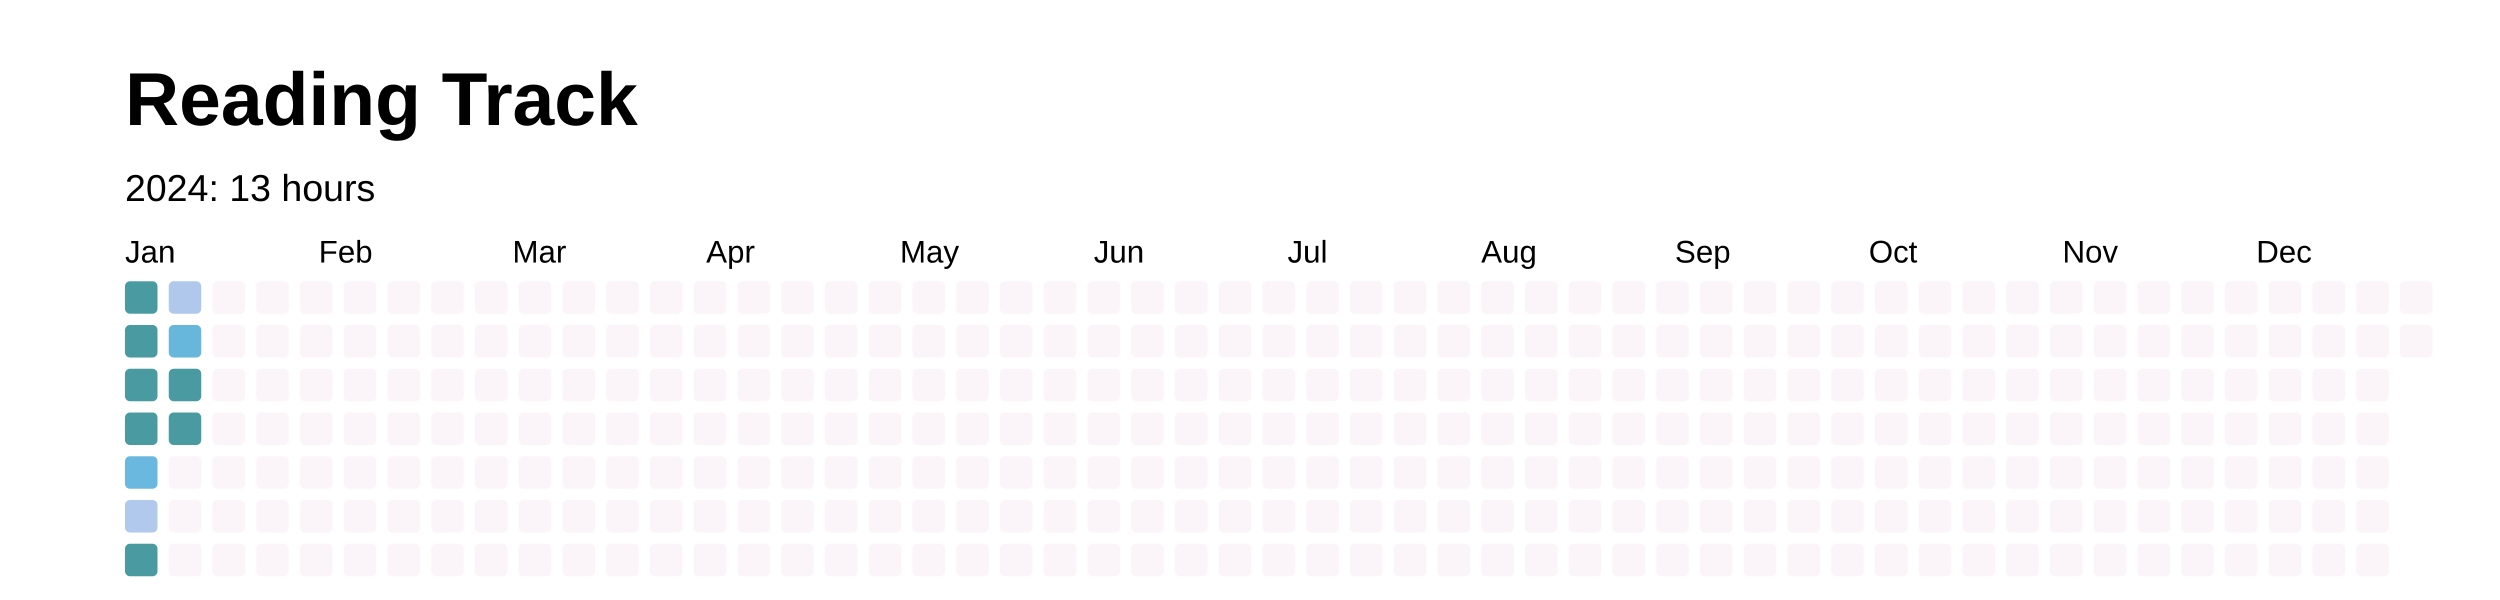
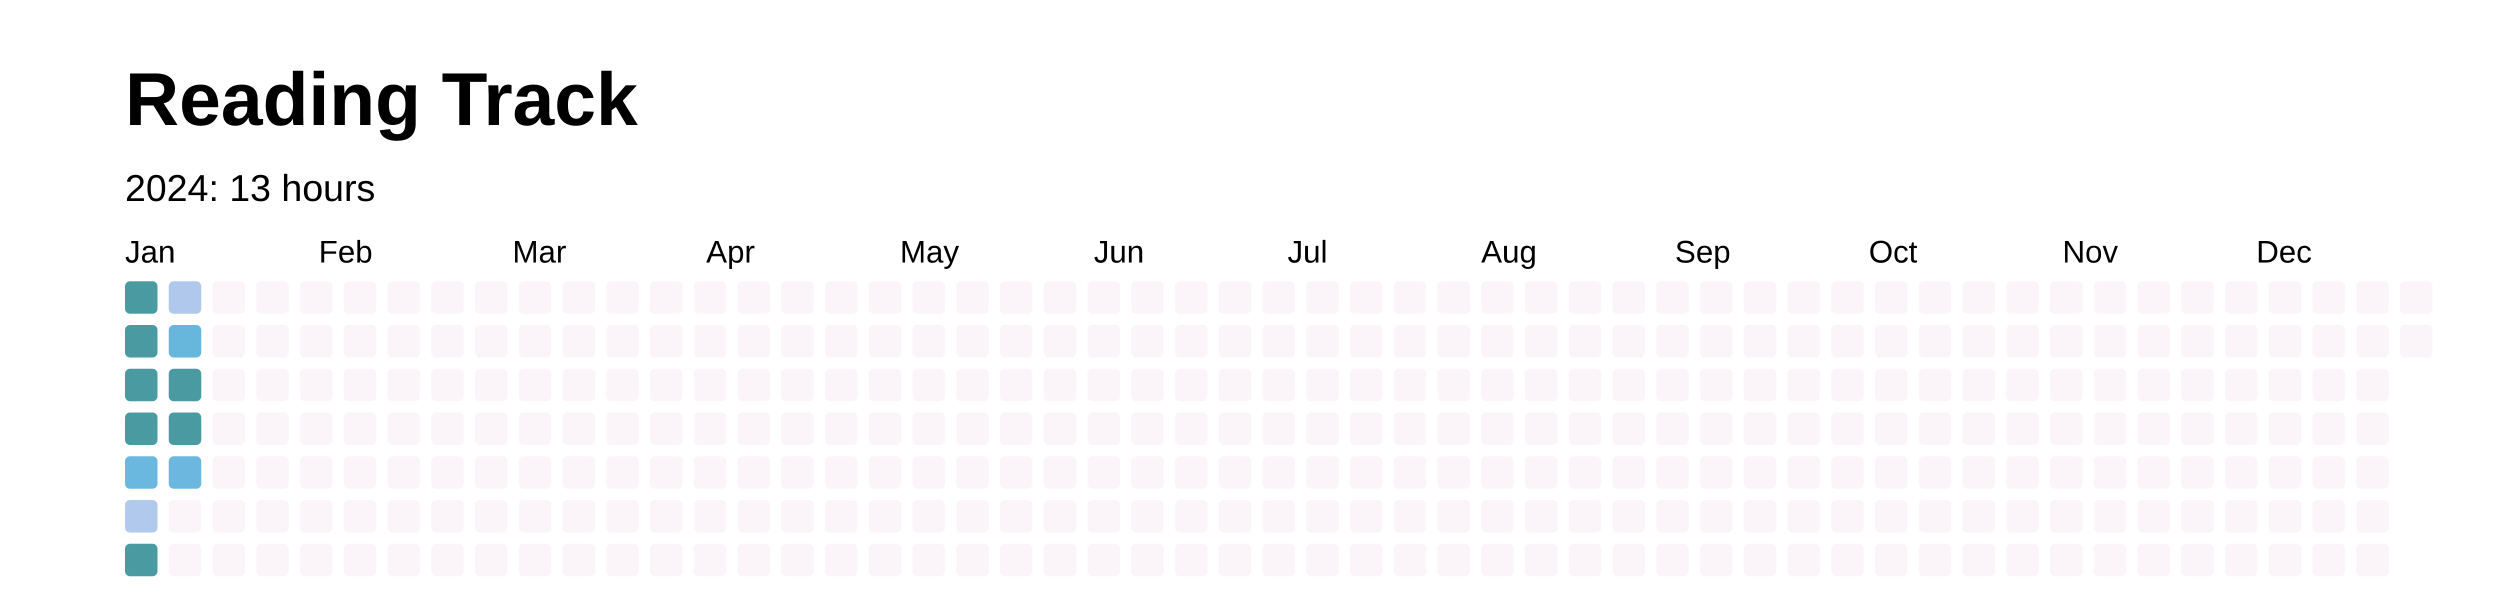
<svg xmlns="http://www.w3.org/2000/svg" baseProfile="full" height="48mm" version="1.1" viewBox="0,0,200,48" width="200mm">
  <defs />
  <rect fill="#FFFFFF" height="48" width="200" x="0" y="0" />
  <text fill="#000000" style="font-size:6px; font-family:Arial; font-weight:bold;" x="10" y="10">Reading Track</text>
  <text dominant-baseline="hanging" fill="#000000" style="font-size:3.0px; font-family:Arial;" x="10" y="14">2024: 13 hours</text>
  <text fill="#000000" style="font-size:2.5px; font-family:Arial" x="10.0" y="21.0">Jan</text>
  <text fill="#000000" style="font-size:2.5px; font-family:Arial" x="25.5" y="21.0">Feb</text>
  <text fill="#000000" style="font-size:2.5px; font-family:Arial" x="41.0" y="21.0">Mar</text>
  <text fill="#000000" style="font-size:2.5px; font-family:Arial" x="56.5" y="21.0">Apr</text>
  <text fill="#000000" style="font-size:2.5px; font-family:Arial" x="72.0" y="21.0">May</text>
  <text fill="#000000" style="font-size:2.5px; font-family:Arial" x="87.5" y="21.0">Jun</text>
  <text fill="#000000" style="font-size:2.5px; font-family:Arial" x="103.0" y="21.0">Jul</text>
  <text fill="#000000" style="font-size:2.5px; font-family:Arial" x="118.5" y="21.0">Aug</text>
  <text fill="#000000" style="font-size:2.5px; font-family:Arial" x="134.0" y="21.0">Sep</text>
  <text fill="#000000" style="font-size:2.5px; font-family:Arial" x="149.5" y="21.0">Oct</text>
  <text fill="#000000" style="font-size:2.5px; font-family:Arial" x="165.0" y="21.0">Nov</text>
  <text fill="#000000" style="font-size:2.5px; font-family:Arial" x="180.5" y="21.0">Dec</text>
  <rect fill="#4a9ba1" height="2.6" rx="0.4" ry="0.4" width="2.6" x="10.0" y="22.5" />
  <rect fill="#4a9ba1" height="2.6" rx="0.4" ry="0.4" width="2.6" x="10.0" y="26.0" />
  <rect fill="#4a9ba1" height="2.6" rx="0.4" ry="0.4" width="2.6" x="10.0" y="29.5" />
  <rect fill="#4a9ba1" height="2.6" rx="0.4" ry="0.4" width="2.6" x="10.0" y="33.0" />
  <rect fill="#6ab7df" height="2.6" rx="0.4" ry="0.4" width="2.6" x="10.0" y="36.5" />
  <rect fill="#b0c9ed" height="2.6" rx="0.4" ry="0.4" width="2.6" x="10.0" y="40.0" />
  <rect fill="#4a9ba1" height="2.6" rx="0.4" ry="0.4" width="2.6" x="10.0" y="43.5" />
  <rect fill="#afc8ec" height="2.6" rx="0.4" ry="0.4" width="2.6" x="13.5" y="22.5" />
  <rect fill="#67b6dc" height="2.6" rx="0.4" ry="0.4" width="2.6" x="13.5" y="26.0" />
  <rect fill="#4a9ba1" height="2.6" rx="0.4" ry="0.4" width="2.6" x="13.5" y="29.5" />
  <rect fill="#4a9ba1" height="2.6" rx="0.4" ry="0.4" width="2.6" x="13.5" y="33.0" />
-   <rect fill="#FBF4F9" height="2.6" rx="0.4" ry="0.4" width="2.6" x="13.5" y="36.5" />
+   <rect fill="#6bb7df" height="2.6" rx="0.4" ry="0.4" width="2.6" x="13.5" y="36.5" />
  <rect fill="#FBF4F9" height="2.6" rx="0.4" ry="0.4" width="2.6" x="13.5" y="40.0" />
  <rect fill="#FBF4F9" height="2.6" rx="0.4" ry="0.4" width="2.6" x="13.5" y="43.5" />
  <rect fill="#FBF4F9" height="2.6" rx="0.4" ry="0.4" width="2.6" x="17.0" y="22.5" />
  <rect fill="#FBF4F9" height="2.6" rx="0.4" ry="0.4" width="2.6" x="17.0" y="26.0" />
  <rect fill="#FBF4F9" height="2.6" rx="0.4" ry="0.4" width="2.6" x="17.0" y="29.5" />
  <rect fill="#FBF4F9" height="2.6" rx="0.4" ry="0.4" width="2.6" x="17.0" y="33.0" />
  <rect fill="#FBF4F9" height="2.6" rx="0.4" ry="0.4" width="2.6" x="17.0" y="36.5" />
  <rect fill="#FBF4F9" height="2.6" rx="0.4" ry="0.4" width="2.6" x="17.0" y="40.0" />
  <rect fill="#FBF4F9" height="2.6" rx="0.4" ry="0.4" width="2.6" x="17.0" y="43.5" />
  <rect fill="#FBF4F9" height="2.6" rx="0.4" ry="0.4" width="2.6" x="20.5" y="22.5" />
  <rect fill="#FBF4F9" height="2.6" rx="0.4" ry="0.4" width="2.6" x="20.5" y="26.0" />
  <rect fill="#FBF4F9" height="2.6" rx="0.4" ry="0.4" width="2.6" x="20.5" y="29.5" />
  <rect fill="#FBF4F9" height="2.6" rx="0.4" ry="0.4" width="2.6" x="20.5" y="33.0" />
  <rect fill="#FBF4F9" height="2.6" rx="0.4" ry="0.4" width="2.6" x="20.5" y="36.5" />
  <rect fill="#FBF4F9" height="2.6" rx="0.4" ry="0.4" width="2.6" x="20.5" y="40.0" />
  <rect fill="#FBF4F9" height="2.6" rx="0.4" ry="0.4" width="2.6" x="20.5" y="43.5" />
  <rect fill="#FBF4F9" height="2.6" rx="0.4" ry="0.4" width="2.6" x="24.0" y="22.5" />
  <rect fill="#FBF4F9" height="2.6" rx="0.4" ry="0.4" width="2.6" x="24.0" y="26.0" />
  <rect fill="#FBF4F9" height="2.6" rx="0.4" ry="0.4" width="2.6" x="24.0" y="29.5" />
  <rect fill="#FBF4F9" height="2.6" rx="0.4" ry="0.4" width="2.6" x="24.0" y="33.0" />
  <rect fill="#FBF4F9" height="2.6" rx="0.4" ry="0.4" width="2.6" x="24.0" y="36.5" />
  <rect fill="#FBF4F9" height="2.6" rx="0.4" ry="0.4" width="2.6" x="24.0" y="40.0" />
  <rect fill="#FBF4F9" height="2.6" rx="0.4" ry="0.4" width="2.6" x="24.0" y="43.5" />
  <rect fill="#FBF4F9" height="2.6" rx="0.4" ry="0.4" width="2.6" x="27.5" y="22.5" />
  <rect fill="#FBF4F9" height="2.6" rx="0.4" ry="0.4" width="2.6" x="27.5" y="26.0" />
  <rect fill="#FBF4F9" height="2.6" rx="0.4" ry="0.4" width="2.6" x="27.5" y="29.5" />
  <rect fill="#FBF4F9" height="2.6" rx="0.4" ry="0.4" width="2.6" x="27.5" y="33.0" />
  <rect fill="#FBF4F9" height="2.6" rx="0.4" ry="0.4" width="2.6" x="27.5" y="36.5" />
  <rect fill="#FBF4F9" height="2.6" rx="0.4" ry="0.4" width="2.6" x="27.5" y="40.0" />
  <rect fill="#FBF4F9" height="2.6" rx="0.4" ry="0.4" width="2.6" x="27.5" y="43.5" />
  <rect fill="#FBF4F9" height="2.6" rx="0.4" ry="0.4" width="2.6" x="31.0" y="22.5" />
  <rect fill="#FBF4F9" height="2.6" rx="0.4" ry="0.4" width="2.6" x="31.0" y="26.0" />
  <rect fill="#FBF4F9" height="2.6" rx="0.4" ry="0.4" width="2.6" x="31.0" y="29.5" />
  <rect fill="#FBF4F9" height="2.6" rx="0.4" ry="0.4" width="2.6" x="31.0" y="33.0" />
  <rect fill="#FBF4F9" height="2.6" rx="0.4" ry="0.4" width="2.6" x="31.0" y="36.5" />
  <rect fill="#FBF4F9" height="2.6" rx="0.4" ry="0.4" width="2.6" x="31.0" y="40.0" />
  <rect fill="#FBF4F9" height="2.6" rx="0.4" ry="0.4" width="2.6" x="31.0" y="43.5" />
  <rect fill="#FBF4F9" height="2.6" rx="0.4" ry="0.4" width="2.6" x="34.5" y="22.5" />
  <rect fill="#FBF4F9" height="2.6" rx="0.4" ry="0.4" width="2.6" x="34.5" y="26.0" />
  <rect fill="#FBF4F9" height="2.6" rx="0.4" ry="0.4" width="2.6" x="34.5" y="29.5" />
  <rect fill="#FBF4F9" height="2.6" rx="0.4" ry="0.4" width="2.6" x="34.5" y="33.0" />
  <rect fill="#FBF4F9" height="2.6" rx="0.4" ry="0.4" width="2.6" x="34.5" y="36.5" />
  <rect fill="#FBF4F9" height="2.6" rx="0.4" ry="0.4" width="2.6" x="34.5" y="40.0" />
  <rect fill="#FBF4F9" height="2.6" rx="0.4" ry="0.4" width="2.6" x="34.5" y="43.5" />
  <rect fill="#FBF4F9" height="2.6" rx="0.4" ry="0.4" width="2.6" x="38.0" y="22.5" />
  <rect fill="#FBF4F9" height="2.6" rx="0.4" ry="0.4" width="2.6" x="38.0" y="26.0" />
  <rect fill="#FBF4F9" height="2.6" rx="0.4" ry="0.4" width="2.6" x="38.0" y="29.5" />
  <rect fill="#FBF4F9" height="2.6" rx="0.4" ry="0.4" width="2.6" x="38.0" y="33.0" />
  <rect fill="#FBF4F9" height="2.6" rx="0.4" ry="0.4" width="2.6" x="38.0" y="36.5" />
  <rect fill="#FBF4F9" height="2.6" rx="0.4" ry="0.4" width="2.6" x="38.0" y="40.0" />
  <rect fill="#FBF4F9" height="2.6" rx="0.4" ry="0.4" width="2.6" x="38.0" y="43.5" />
  <rect fill="#FBF4F9" height="2.6" rx="0.4" ry="0.4" width="2.6" x="41.5" y="22.5" />
  <rect fill="#FBF4F9" height="2.6" rx="0.4" ry="0.4" width="2.6" x="41.5" y="26.0" />
  <rect fill="#FBF4F9" height="2.6" rx="0.4" ry="0.4" width="2.6" x="41.5" y="29.5" />
  <rect fill="#FBF4F9" height="2.6" rx="0.4" ry="0.4" width="2.6" x="41.5" y="33.0" />
  <rect fill="#FBF4F9" height="2.6" rx="0.4" ry="0.4" width="2.6" x="41.5" y="36.5" />
  <rect fill="#FBF4F9" height="2.6" rx="0.4" ry="0.4" width="2.6" x="41.5" y="40.0" />
  <rect fill="#FBF4F9" height="2.6" rx="0.4" ry="0.4" width="2.6" x="41.5" y="43.5" />
  <rect fill="#FBF4F9" height="2.6" rx="0.4" ry="0.4" width="2.6" x="45.0" y="22.5" />
  <rect fill="#FBF4F9" height="2.6" rx="0.4" ry="0.4" width="2.6" x="45.0" y="26.0" />
  <rect fill="#FBF4F9" height="2.6" rx="0.4" ry="0.4" width="2.6" x="45.0" y="29.5" />
  <rect fill="#FBF4F9" height="2.6" rx="0.4" ry="0.4" width="2.6" x="45.0" y="33.0" />
  <rect fill="#FBF4F9" height="2.6" rx="0.4" ry="0.4" width="2.6" x="45.0" y="36.5" />
  <rect fill="#FBF4F9" height="2.6" rx="0.4" ry="0.4" width="2.6" x="45.0" y="40.0" />
  <rect fill="#FBF4F9" height="2.6" rx="0.4" ry="0.4" width="2.6" x="45.0" y="43.5" />
  <rect fill="#FBF4F9" height="2.6" rx="0.4" ry="0.4" width="2.6" x="48.5" y="22.5" />
  <rect fill="#FBF4F9" height="2.6" rx="0.4" ry="0.4" width="2.6" x="48.5" y="26.0" />
  <rect fill="#FBF4F9" height="2.6" rx="0.4" ry="0.4" width="2.6" x="48.5" y="29.5" />
  <rect fill="#FBF4F9" height="2.6" rx="0.4" ry="0.4" width="2.6" x="48.5" y="33.0" />
  <rect fill="#FBF4F9" height="2.6" rx="0.4" ry="0.4" width="2.6" x="48.5" y="36.5" />
  <rect fill="#FBF4F9" height="2.6" rx="0.4" ry="0.4" width="2.6" x="48.5" y="40.0" />
  <rect fill="#FBF4F9" height="2.6" rx="0.4" ry="0.4" width="2.6" x="48.5" y="43.5" />
  <rect fill="#FBF4F9" height="2.6" rx="0.4" ry="0.4" width="2.6" x="52.0" y="22.5" />
  <rect fill="#FBF4F9" height="2.6" rx="0.4" ry="0.4" width="2.6" x="52.0" y="26.0" />
  <rect fill="#FBF4F9" height="2.6" rx="0.4" ry="0.4" width="2.6" x="52.0" y="29.5" />
  <rect fill="#FBF4F9" height="2.6" rx="0.4" ry="0.4" width="2.6" x="52.0" y="33.0" />
  <rect fill="#FBF4F9" height="2.6" rx="0.4" ry="0.4" width="2.6" x="52.0" y="36.5" />
  <rect fill="#FBF4F9" height="2.6" rx="0.4" ry="0.4" width="2.6" x="52.0" y="40.0" />
  <rect fill="#FBF4F9" height="2.6" rx="0.4" ry="0.4" width="2.6" x="52.0" y="43.5" />
  <rect fill="#FBF4F9" height="2.6" rx="0.4" ry="0.4" width="2.6" x="55.5" y="22.5" />
  <rect fill="#FBF4F9" height="2.6" rx="0.4" ry="0.4" width="2.6" x="55.5" y="26.0" />
  <rect fill="#FBF4F9" height="2.6" rx="0.4" ry="0.4" width="2.6" x="55.5" y="29.5" />
  <rect fill="#FBF4F9" height="2.6" rx="0.4" ry="0.4" width="2.6" x="55.5" y="33.0" />
  <rect fill="#FBF4F9" height="2.6" rx="0.4" ry="0.4" width="2.6" x="55.5" y="36.5" />
  <rect fill="#FBF4F9" height="2.6" rx="0.4" ry="0.4" width="2.6" x="55.5" y="40.0" />
  <rect fill="#FBF4F9" height="2.6" rx="0.4" ry="0.4" width="2.6" x="55.5" y="43.5" />
  <rect fill="#FBF4F9" height="2.6" rx="0.4" ry="0.4" width="2.6" x="59.0" y="22.5" />
  <rect fill="#FBF4F9" height="2.6" rx="0.4" ry="0.4" width="2.6" x="59.0" y="26.0" />
  <rect fill="#FBF4F9" height="2.6" rx="0.4" ry="0.4" width="2.6" x="59.0" y="29.5" />
  <rect fill="#FBF4F9" height="2.6" rx="0.4" ry="0.4" width="2.6" x="59.0" y="33.0" />
  <rect fill="#FBF4F9" height="2.6" rx="0.4" ry="0.4" width="2.6" x="59.0" y="36.5" />
  <rect fill="#FBF4F9" height="2.6" rx="0.4" ry="0.4" width="2.6" x="59.0" y="40.0" />
  <rect fill="#FBF4F9" height="2.6" rx="0.4" ry="0.4" width="2.6" x="59.0" y="43.5" />
  <rect fill="#FBF4F9" height="2.6" rx="0.4" ry="0.4" width="2.6" x="62.5" y="22.5" />
  <rect fill="#FBF4F9" height="2.6" rx="0.4" ry="0.4" width="2.6" x="62.5" y="26.0" />
  <rect fill="#FBF4F9" height="2.6" rx="0.4" ry="0.4" width="2.6" x="62.5" y="29.5" />
  <rect fill="#FBF4F9" height="2.6" rx="0.4" ry="0.4" width="2.6" x="62.5" y="33.0" />
  <rect fill="#FBF4F9" height="2.6" rx="0.4" ry="0.4" width="2.6" x="62.5" y="36.5" />
  <rect fill="#FBF4F9" height="2.6" rx="0.4" ry="0.4" width="2.6" x="62.5" y="40.0" />
  <rect fill="#FBF4F9" height="2.6" rx="0.4" ry="0.4" width="2.6" x="62.5" y="43.5" />
  <rect fill="#FBF4F9" height="2.6" rx="0.4" ry="0.4" width="2.6" x="66.0" y="22.5" />
  <rect fill="#FBF4F9" height="2.6" rx="0.4" ry="0.4" width="2.6" x="66.0" y="26.0" />
  <rect fill="#FBF4F9" height="2.6" rx="0.4" ry="0.4" width="2.6" x="66.0" y="29.5" />
  <rect fill="#FBF4F9" height="2.6" rx="0.4" ry="0.4" width="2.6" x="66.0" y="33.0" />
  <rect fill="#FBF4F9" height="2.6" rx="0.4" ry="0.4" width="2.6" x="66.0" y="36.5" />
  <rect fill="#FBF4F9" height="2.6" rx="0.4" ry="0.4" width="2.6" x="66.0" y="40.0" />
  <rect fill="#FBF4F9" height="2.6" rx="0.4" ry="0.4" width="2.6" x="66.0" y="43.5" />
  <rect fill="#FBF4F9" height="2.6" rx="0.4" ry="0.4" width="2.6" x="69.5" y="22.5" />
  <rect fill="#FBF4F9" height="2.6" rx="0.4" ry="0.4" width="2.6" x="69.5" y="26.0" />
  <rect fill="#FBF4F9" height="2.6" rx="0.4" ry="0.4" width="2.6" x="69.5" y="29.5" />
  <rect fill="#FBF4F9" height="2.6" rx="0.4" ry="0.4" width="2.6" x="69.5" y="33.0" />
  <rect fill="#FBF4F9" height="2.6" rx="0.4" ry="0.4" width="2.6" x="69.5" y="36.5" />
  <rect fill="#FBF4F9" height="2.6" rx="0.4" ry="0.4" width="2.6" x="69.5" y="40.0" />
  <rect fill="#FBF4F9" height="2.6" rx="0.4" ry="0.4" width="2.6" x="69.5" y="43.5" />
  <rect fill="#FBF4F9" height="2.6" rx="0.4" ry="0.4" width="2.6" x="73.0" y="22.5" />
  <rect fill="#FBF4F9" height="2.6" rx="0.4" ry="0.4" width="2.6" x="73.0" y="26.0" />
  <rect fill="#FBF4F9" height="2.6" rx="0.4" ry="0.4" width="2.6" x="73.0" y="29.5" />
  <rect fill="#FBF4F9" height="2.6" rx="0.4" ry="0.4" width="2.6" x="73.0" y="33.0" />
  <rect fill="#FBF4F9" height="2.6" rx="0.4" ry="0.4" width="2.6" x="73.0" y="36.5" />
  <rect fill="#FBF4F9" height="2.6" rx="0.4" ry="0.4" width="2.6" x="73.0" y="40.0" />
  <rect fill="#FBF4F9" height="2.6" rx="0.4" ry="0.4" width="2.6" x="73.0" y="43.5" />
  <rect fill="#FBF4F9" height="2.6" rx="0.4" ry="0.4" width="2.6" x="76.5" y="22.5" />
  <rect fill="#FBF4F9" height="2.6" rx="0.4" ry="0.4" width="2.6" x="76.5" y="26.0" />
  <rect fill="#FBF4F9" height="2.6" rx="0.4" ry="0.4" width="2.6" x="76.5" y="29.5" />
  <rect fill="#FBF4F9" height="2.6" rx="0.4" ry="0.4" width="2.6" x="76.5" y="33.0" />
  <rect fill="#FBF4F9" height="2.6" rx="0.4" ry="0.4" width="2.6" x="76.5" y="36.5" />
  <rect fill="#FBF4F9" height="2.6" rx="0.4" ry="0.4" width="2.6" x="76.5" y="40.0" />
  <rect fill="#FBF4F9" height="2.6" rx="0.4" ry="0.4" width="2.6" x="76.5" y="43.5" />
  <rect fill="#FBF4F9" height="2.6" rx="0.4" ry="0.4" width="2.6" x="80.0" y="22.5" />
  <rect fill="#FBF4F9" height="2.6" rx="0.4" ry="0.4" width="2.6" x="80.0" y="26.0" />
  <rect fill="#FBF4F9" height="2.6" rx="0.4" ry="0.4" width="2.6" x="80.0" y="29.5" />
  <rect fill="#FBF4F9" height="2.6" rx="0.4" ry="0.4" width="2.6" x="80.0" y="33.0" />
  <rect fill="#FBF4F9" height="2.6" rx="0.4" ry="0.4" width="2.6" x="80.0" y="36.5" />
  <rect fill="#FBF4F9" height="2.6" rx="0.4" ry="0.4" width="2.6" x="80.0" y="40.0" />
  <rect fill="#FBF4F9" height="2.6" rx="0.4" ry="0.4" width="2.6" x="80.0" y="43.5" />
  <rect fill="#FBF4F9" height="2.6" rx="0.4" ry="0.4" width="2.6" x="83.5" y="22.5" />
  <rect fill="#FBF4F9" height="2.6" rx="0.4" ry="0.4" width="2.6" x="83.5" y="26.0" />
  <rect fill="#FBF4F9" height="2.6" rx="0.4" ry="0.4" width="2.6" x="83.5" y="29.5" />
  <rect fill="#FBF4F9" height="2.6" rx="0.4" ry="0.4" width="2.6" x="83.5" y="33.0" />
  <rect fill="#FBF4F9" height="2.6" rx="0.4" ry="0.4" width="2.6" x="83.5" y="36.5" />
  <rect fill="#FBF4F9" height="2.6" rx="0.4" ry="0.4" width="2.6" x="83.5" y="40.0" />
  <rect fill="#FBF4F9" height="2.6" rx="0.4" ry="0.4" width="2.6" x="83.5" y="43.5" />
  <rect fill="#FBF4F9" height="2.6" rx="0.4" ry="0.4" width="2.6" x="87.0" y="22.5" />
  <rect fill="#FBF4F9" height="2.6" rx="0.4" ry="0.4" width="2.6" x="87.0" y="26.0" />
  <rect fill="#FBF4F9" height="2.6" rx="0.4" ry="0.4" width="2.6" x="87.0" y="29.5" />
  <rect fill="#FBF4F9" height="2.6" rx="0.4" ry="0.4" width="2.6" x="87.0" y="33.0" />
  <rect fill="#FBF4F9" height="2.6" rx="0.4" ry="0.4" width="2.6" x="87.0" y="36.5" />
  <rect fill="#FBF4F9" height="2.6" rx="0.4" ry="0.4" width="2.6" x="87.0" y="40.0" />
  <rect fill="#FBF4F9" height="2.6" rx="0.4" ry="0.4" width="2.6" x="87.0" y="43.5" />
  <rect fill="#FBF4F9" height="2.6" rx="0.4" ry="0.4" width="2.6" x="90.5" y="22.5" />
  <rect fill="#FBF4F9" height="2.6" rx="0.4" ry="0.4" width="2.6" x="90.5" y="26.0" />
  <rect fill="#FBF4F9" height="2.6" rx="0.4" ry="0.4" width="2.6" x="90.5" y="29.5" />
  <rect fill="#FBF4F9" height="2.6" rx="0.4" ry="0.4" width="2.6" x="90.5" y="33.0" />
  <rect fill="#FBF4F9" height="2.6" rx="0.4" ry="0.4" width="2.6" x="90.5" y="36.5" />
  <rect fill="#FBF4F9" height="2.6" rx="0.4" ry="0.4" width="2.6" x="90.5" y="40.0" />
  <rect fill="#FBF4F9" height="2.6" rx="0.4" ry="0.4" width="2.6" x="90.5" y="43.5" />
  <rect fill="#FBF4F9" height="2.6" rx="0.4" ry="0.4" width="2.6" x="94.0" y="22.5" />
  <rect fill="#FBF4F9" height="2.6" rx="0.4" ry="0.4" width="2.6" x="94.0" y="26.0" />
  <rect fill="#FBF4F9" height="2.6" rx="0.4" ry="0.4" width="2.6" x="94.0" y="29.5" />
  <rect fill="#FBF4F9" height="2.6" rx="0.4" ry="0.4" width="2.6" x="94.0" y="33.0" />
  <rect fill="#FBF4F9" height="2.6" rx="0.4" ry="0.4" width="2.6" x="94.0" y="36.5" />
  <rect fill="#FBF4F9" height="2.6" rx="0.4" ry="0.4" width="2.6" x="94.0" y="40.0" />
  <rect fill="#FBF4F9" height="2.6" rx="0.4" ry="0.4" width="2.6" x="94.0" y="43.5" />
  <rect fill="#FBF4F9" height="2.6" rx="0.4" ry="0.4" width="2.6" x="97.5" y="22.5" />
  <rect fill="#FBF4F9" height="2.6" rx="0.4" ry="0.4" width="2.6" x="97.5" y="26.0" />
  <rect fill="#FBF4F9" height="2.6" rx="0.4" ry="0.4" width="2.6" x="97.5" y="29.5" />
  <rect fill="#FBF4F9" height="2.6" rx="0.4" ry="0.4" width="2.6" x="97.5" y="33.0" />
  <rect fill="#FBF4F9" height="2.6" rx="0.4" ry="0.4" width="2.6" x="97.5" y="36.5" />
  <rect fill="#FBF4F9" height="2.6" rx="0.4" ry="0.4" width="2.6" x="97.5" y="40.0" />
  <rect fill="#FBF4F9" height="2.6" rx="0.4" ry="0.4" width="2.6" x="97.5" y="43.5" />
  <rect fill="#FBF4F9" height="2.6" rx="0.4" ry="0.4" width="2.6" x="101.0" y="22.5" />
  <rect fill="#FBF4F9" height="2.6" rx="0.4" ry="0.4" width="2.6" x="101.0" y="26.0" />
  <rect fill="#FBF4F9" height="2.6" rx="0.4" ry="0.4" width="2.6" x="101.0" y="29.5" />
  <rect fill="#FBF4F9" height="2.6" rx="0.4" ry="0.4" width="2.6" x="101.0" y="33.0" />
  <rect fill="#FBF4F9" height="2.6" rx="0.4" ry="0.4" width="2.6" x="101.0" y="36.5" />
  <rect fill="#FBF4F9" height="2.6" rx="0.4" ry="0.4" width="2.6" x="101.0" y="40.0" />
  <rect fill="#FBF4F9" height="2.6" rx="0.4" ry="0.4" width="2.6" x="101.0" y="43.5" />
  <rect fill="#FBF4F9" height="2.6" rx="0.4" ry="0.4" width="2.6" x="104.5" y="22.5" />
  <rect fill="#FBF4F9" height="2.6" rx="0.4" ry="0.4" width="2.6" x="104.5" y="26.0" />
  <rect fill="#FBF4F9" height="2.6" rx="0.4" ry="0.4" width="2.6" x="104.5" y="29.5" />
  <rect fill="#FBF4F9" height="2.6" rx="0.4" ry="0.4" width="2.6" x="104.5" y="33.0" />
  <rect fill="#FBF4F9" height="2.6" rx="0.4" ry="0.4" width="2.6" x="104.5" y="36.5" />
  <rect fill="#FBF4F9" height="2.6" rx="0.4" ry="0.4" width="2.6" x="104.5" y="40.0" />
  <rect fill="#FBF4F9" height="2.6" rx="0.4" ry="0.4" width="2.6" x="104.5" y="43.5" />
  <rect fill="#FBF4F9" height="2.6" rx="0.4" ry="0.4" width="2.6" x="108.0" y="22.5" />
  <rect fill="#FBF4F9" height="2.6" rx="0.4" ry="0.4" width="2.6" x="108.0" y="26.0" />
  <rect fill="#FBF4F9" height="2.6" rx="0.4" ry="0.4" width="2.6" x="108.0" y="29.5" />
  <rect fill="#FBF4F9" height="2.6" rx="0.4" ry="0.4" width="2.6" x="108.0" y="33.0" />
  <rect fill="#FBF4F9" height="2.6" rx="0.4" ry="0.4" width="2.6" x="108.0" y="36.5" />
  <rect fill="#FBF4F9" height="2.6" rx="0.4" ry="0.4" width="2.6" x="108.0" y="40.0" />
  <rect fill="#FBF4F9" height="2.6" rx="0.4" ry="0.4" width="2.6" x="108.0" y="43.5" />
  <rect fill="#FBF4F9" height="2.6" rx="0.4" ry="0.4" width="2.6" x="111.5" y="22.5" />
  <rect fill="#FBF4F9" height="2.6" rx="0.4" ry="0.4" width="2.6" x="111.5" y="26.0" />
  <rect fill="#FBF4F9" height="2.6" rx="0.4" ry="0.4" width="2.6" x="111.5" y="29.5" />
  <rect fill="#FBF4F9" height="2.6" rx="0.4" ry="0.4" width="2.6" x="111.5" y="33.0" />
  <rect fill="#FBF4F9" height="2.6" rx="0.4" ry="0.4" width="2.6" x="111.5" y="36.5" />
  <rect fill="#FBF4F9" height="2.6" rx="0.4" ry="0.4" width="2.6" x="111.5" y="40.0" />
  <rect fill="#FBF4F9" height="2.6" rx="0.4" ry="0.4" width="2.6" x="111.5" y="43.5" />
  <rect fill="#FBF4F9" height="2.6" rx="0.4" ry="0.4" width="2.6" x="115.0" y="22.5" />
  <rect fill="#FBF4F9" height="2.6" rx="0.4" ry="0.4" width="2.6" x="115.0" y="26.0" />
  <rect fill="#FBF4F9" height="2.6" rx="0.4" ry="0.4" width="2.6" x="115.0" y="29.5" />
  <rect fill="#FBF4F9" height="2.6" rx="0.4" ry="0.4" width="2.6" x="115.0" y="33.0" />
  <rect fill="#FBF4F9" height="2.6" rx="0.4" ry="0.4" width="2.6" x="115.0" y="36.5" />
  <rect fill="#FBF4F9" height="2.6" rx="0.4" ry="0.4" width="2.6" x="115.0" y="40.0" />
  <rect fill="#FBF4F9" height="2.6" rx="0.4" ry="0.4" width="2.6" x="115.0" y="43.5" />
  <rect fill="#FBF4F9" height="2.6" rx="0.4" ry="0.4" width="2.6" x="118.5" y="22.5" />
  <rect fill="#FBF4F9" height="2.6" rx="0.4" ry="0.4" width="2.6" x="118.5" y="26.0" />
  <rect fill="#FBF4F9" height="2.6" rx="0.4" ry="0.4" width="2.6" x="118.5" y="29.5" />
  <rect fill="#FBF4F9" height="2.6" rx="0.4" ry="0.4" width="2.6" x="118.5" y="33.0" />
  <rect fill="#FBF4F9" height="2.6" rx="0.4" ry="0.4" width="2.6" x="118.5" y="36.5" />
  <rect fill="#FBF4F9" height="2.6" rx="0.4" ry="0.4" width="2.6" x="118.5" y="40.0" />
  <rect fill="#FBF4F9" height="2.6" rx="0.4" ry="0.4" width="2.6" x="118.5" y="43.5" />
  <rect fill="#FBF4F9" height="2.6" rx="0.4" ry="0.4" width="2.6" x="122.0" y="22.5" />
  <rect fill="#FBF4F9" height="2.6" rx="0.4" ry="0.4" width="2.6" x="122.0" y="26.0" />
  <rect fill="#FBF4F9" height="2.6" rx="0.4" ry="0.4" width="2.6" x="122.0" y="29.5" />
  <rect fill="#FBF4F9" height="2.6" rx="0.4" ry="0.4" width="2.6" x="122.0" y="33.0" />
  <rect fill="#FBF4F9" height="2.6" rx="0.4" ry="0.4" width="2.6" x="122.0" y="36.5" />
  <rect fill="#FBF4F9" height="2.6" rx="0.4" ry="0.4" width="2.6" x="122.0" y="40.0" />
  <rect fill="#FBF4F9" height="2.6" rx="0.4" ry="0.4" width="2.6" x="122.0" y="43.5" />
  <rect fill="#FBF4F9" height="2.6" rx="0.4" ry="0.4" width="2.6" x="125.5" y="22.5" />
  <rect fill="#FBF4F9" height="2.6" rx="0.4" ry="0.4" width="2.6" x="125.5" y="26.0" />
  <rect fill="#FBF4F9" height="2.6" rx="0.4" ry="0.4" width="2.6" x="125.5" y="29.5" />
  <rect fill="#FBF4F9" height="2.6" rx="0.4" ry="0.4" width="2.6" x="125.5" y="33.0" />
  <rect fill="#FBF4F9" height="2.6" rx="0.4" ry="0.4" width="2.6" x="125.5" y="36.5" />
  <rect fill="#FBF4F9" height="2.6" rx="0.4" ry="0.4" width="2.6" x="125.5" y="40.0" />
  <rect fill="#FBF4F9" height="2.6" rx="0.4" ry="0.4" width="2.6" x="125.5" y="43.5" />
  <rect fill="#FBF4F9" height="2.6" rx="0.4" ry="0.4" width="2.6" x="129.0" y="22.5" />
  <rect fill="#FBF4F9" height="2.6" rx="0.4" ry="0.4" width="2.6" x="129.0" y="26.0" />
  <rect fill="#FBF4F9" height="2.6" rx="0.4" ry="0.4" width="2.6" x="129.0" y="29.5" />
  <rect fill="#FBF4F9" height="2.6" rx="0.4" ry="0.4" width="2.6" x="129.0" y="33.0" />
  <rect fill="#FBF4F9" height="2.6" rx="0.4" ry="0.4" width="2.6" x="129.0" y="36.5" />
  <rect fill="#FBF4F9" height="2.6" rx="0.4" ry="0.4" width="2.6" x="129.0" y="40.0" />
  <rect fill="#FBF4F9" height="2.6" rx="0.4" ry="0.4" width="2.6" x="129.0" y="43.5" />
  <rect fill="#FBF4F9" height="2.6" rx="0.4" ry="0.4" width="2.6" x="132.5" y="22.5" />
  <rect fill="#FBF4F9" height="2.6" rx="0.4" ry="0.4" width="2.6" x="132.5" y="26.0" />
  <rect fill="#FBF4F9" height="2.6" rx="0.4" ry="0.4" width="2.6" x="132.5" y="29.5" />
  <rect fill="#FBF4F9" height="2.6" rx="0.4" ry="0.4" width="2.6" x="132.5" y="33.0" />
  <rect fill="#FBF4F9" height="2.6" rx="0.4" ry="0.4" width="2.6" x="132.5" y="36.5" />
  <rect fill="#FBF4F9" height="2.6" rx="0.4" ry="0.4" width="2.6" x="132.5" y="40.0" />
  <rect fill="#FBF4F9" height="2.6" rx="0.4" ry="0.4" width="2.6" x="132.5" y="43.5" />
  <rect fill="#FBF4F9" height="2.6" rx="0.4" ry="0.4" width="2.6" x="136.0" y="22.5" />
  <rect fill="#FBF4F9" height="2.6" rx="0.4" ry="0.4" width="2.6" x="136.0" y="26.0" />
  <rect fill="#FBF4F9" height="2.6" rx="0.4" ry="0.4" width="2.6" x="136.0" y="29.5" />
  <rect fill="#FBF4F9" height="2.6" rx="0.4" ry="0.4" width="2.6" x="136.0" y="33.0" />
  <rect fill="#FBF4F9" height="2.6" rx="0.4" ry="0.4" width="2.6" x="136.0" y="36.5" />
  <rect fill="#FBF4F9" height="2.6" rx="0.4" ry="0.4" width="2.6" x="136.0" y="40.0" />
  <rect fill="#FBF4F9" height="2.6" rx="0.4" ry="0.4" width="2.6" x="136.0" y="43.5" />
  <rect fill="#FBF4F9" height="2.6" rx="0.4" ry="0.4" width="2.6" x="139.5" y="22.5" />
  <rect fill="#FBF4F9" height="2.6" rx="0.4" ry="0.4" width="2.6" x="139.5" y="26.0" />
  <rect fill="#FBF4F9" height="2.6" rx="0.4" ry="0.4" width="2.6" x="139.5" y="29.5" />
  <rect fill="#FBF4F9" height="2.6" rx="0.4" ry="0.4" width="2.6" x="139.5" y="33.0" />
  <rect fill="#FBF4F9" height="2.6" rx="0.4" ry="0.4" width="2.6" x="139.5" y="36.5" />
  <rect fill="#FBF4F9" height="2.6" rx="0.4" ry="0.4" width="2.6" x="139.5" y="40.0" />
  <rect fill="#FBF4F9" height="2.6" rx="0.4" ry="0.4" width="2.6" x="139.5" y="43.5" />
  <rect fill="#FBF4F9" height="2.6" rx="0.4" ry="0.4" width="2.6" x="143.0" y="22.5" />
  <rect fill="#FBF4F9" height="2.6" rx="0.4" ry="0.4" width="2.6" x="143.0" y="26.0" />
  <rect fill="#FBF4F9" height="2.6" rx="0.4" ry="0.4" width="2.6" x="143.0" y="29.5" />
  <rect fill="#FBF4F9" height="2.6" rx="0.4" ry="0.4" width="2.6" x="143.0" y="33.0" />
  <rect fill="#FBF4F9" height="2.6" rx="0.4" ry="0.4" width="2.6" x="143.0" y="36.5" />
  <rect fill="#FBF4F9" height="2.6" rx="0.4" ry="0.4" width="2.6" x="143.0" y="40.0" />
  <rect fill="#FBF4F9" height="2.6" rx="0.4" ry="0.4" width="2.6" x="143.0" y="43.5" />
  <rect fill="#FBF4F9" height="2.6" rx="0.4" ry="0.4" width="2.6" x="146.5" y="22.5" />
  <rect fill="#FBF4F9" height="2.6" rx="0.4" ry="0.4" width="2.6" x="146.5" y="26.0" />
  <rect fill="#FBF4F9" height="2.6" rx="0.4" ry="0.4" width="2.6" x="146.5" y="29.5" />
  <rect fill="#FBF4F9" height="2.6" rx="0.4" ry="0.4" width="2.6" x="146.5" y="33.0" />
  <rect fill="#FBF4F9" height="2.6" rx="0.4" ry="0.4" width="2.6" x="146.5" y="36.5" />
  <rect fill="#FBF4F9" height="2.6" rx="0.4" ry="0.4" width="2.6" x="146.5" y="40.0" />
  <rect fill="#FBF4F9" height="2.6" rx="0.4" ry="0.4" width="2.6" x="146.5" y="43.5" />
  <rect fill="#FBF4F9" height="2.6" rx="0.4" ry="0.4" width="2.6" x="150.0" y="22.5" />
  <rect fill="#FBF4F9" height="2.6" rx="0.4" ry="0.4" width="2.6" x="150.0" y="26.0" />
  <rect fill="#FBF4F9" height="2.6" rx="0.4" ry="0.4" width="2.6" x="150.0" y="29.5" />
  <rect fill="#FBF4F9" height="2.6" rx="0.4" ry="0.4" width="2.6" x="150.0" y="33.0" />
  <rect fill="#FBF4F9" height="2.6" rx="0.4" ry="0.4" width="2.6" x="150.0" y="36.5" />
  <rect fill="#FBF4F9" height="2.6" rx="0.4" ry="0.4" width="2.6" x="150.0" y="40.0" />
  <rect fill="#FBF4F9" height="2.6" rx="0.4" ry="0.4" width="2.6" x="150.0" y="43.5" />
  <rect fill="#FBF4F9" height="2.6" rx="0.4" ry="0.4" width="2.6" x="153.5" y="22.5" />
  <rect fill="#FBF4F9" height="2.6" rx="0.4" ry="0.4" width="2.6" x="153.5" y="26.0" />
  <rect fill="#FBF4F9" height="2.6" rx="0.4" ry="0.4" width="2.6" x="153.5" y="29.5" />
  <rect fill="#FBF4F9" height="2.6" rx="0.4" ry="0.4" width="2.6" x="153.5" y="33.0" />
  <rect fill="#FBF4F9" height="2.6" rx="0.4" ry="0.4" width="2.6" x="153.5" y="36.5" />
  <rect fill="#FBF4F9" height="2.6" rx="0.4" ry="0.4" width="2.6" x="153.5" y="40.0" />
  <rect fill="#FBF4F9" height="2.6" rx="0.4" ry="0.4" width="2.6" x="153.5" y="43.5" />
  <rect fill="#FBF4F9" height="2.6" rx="0.4" ry="0.4" width="2.6" x="157.0" y="22.5" />
  <rect fill="#FBF4F9" height="2.6" rx="0.4" ry="0.4" width="2.6" x="157.0" y="26.0" />
  <rect fill="#FBF4F9" height="2.6" rx="0.4" ry="0.4" width="2.6" x="157.0" y="29.5" />
  <rect fill="#FBF4F9" height="2.6" rx="0.4" ry="0.4" width="2.6" x="157.0" y="33.0" />
  <rect fill="#FBF4F9" height="2.6" rx="0.4" ry="0.4" width="2.6" x="157.0" y="36.5" />
  <rect fill="#FBF4F9" height="2.6" rx="0.4" ry="0.4" width="2.6" x="157.0" y="40.0" />
  <rect fill="#FBF4F9" height="2.6" rx="0.4" ry="0.4" width="2.6" x="157.0" y="43.5" />
  <rect fill="#FBF4F9" height="2.6" rx="0.4" ry="0.4" width="2.6" x="160.5" y="22.5" />
  <rect fill="#FBF4F9" height="2.6" rx="0.4" ry="0.4" width="2.6" x="160.5" y="26.0" />
  <rect fill="#FBF4F9" height="2.6" rx="0.4" ry="0.4" width="2.6" x="160.5" y="29.5" />
  <rect fill="#FBF4F9" height="2.6" rx="0.4" ry="0.4" width="2.6" x="160.5" y="33.0" />
  <rect fill="#FBF4F9" height="2.6" rx="0.4" ry="0.4" width="2.6" x="160.5" y="36.5" />
  <rect fill="#FBF4F9" height="2.6" rx="0.4" ry="0.4" width="2.6" x="160.5" y="40.0" />
  <rect fill="#FBF4F9" height="2.6" rx="0.4" ry="0.4" width="2.6" x="160.5" y="43.5" />
  <rect fill="#FBF4F9" height="2.6" rx="0.4" ry="0.4" width="2.6" x="164.0" y="22.5" />
  <rect fill="#FBF4F9" height="2.6" rx="0.4" ry="0.4" width="2.6" x="164.0" y="26.0" />
  <rect fill="#FBF4F9" height="2.6" rx="0.4" ry="0.4" width="2.6" x="164.0" y="29.5" />
  <rect fill="#FBF4F9" height="2.6" rx="0.4" ry="0.4" width="2.6" x="164.0" y="33.0" />
  <rect fill="#FBF4F9" height="2.6" rx="0.4" ry="0.4" width="2.6" x="164.0" y="36.5" />
  <rect fill="#FBF4F9" height="2.6" rx="0.4" ry="0.4" width="2.6" x="164.0" y="40.0" />
  <rect fill="#FBF4F9" height="2.6" rx="0.4" ry="0.4" width="2.6" x="164.0" y="43.5" />
  <rect fill="#FBF4F9" height="2.6" rx="0.4" ry="0.4" width="2.6" x="167.5" y="22.5" />
  <rect fill="#FBF4F9" height="2.6" rx="0.4" ry="0.4" width="2.6" x="167.5" y="26.0" />
  <rect fill="#FBF4F9" height="2.6" rx="0.4" ry="0.4" width="2.6" x="167.5" y="29.5" />
  <rect fill="#FBF4F9" height="2.6" rx="0.4" ry="0.4" width="2.6" x="167.5" y="33.0" />
  <rect fill="#FBF4F9" height="2.6" rx="0.4" ry="0.4" width="2.6" x="167.5" y="36.5" />
  <rect fill="#FBF4F9" height="2.6" rx="0.4" ry="0.4" width="2.6" x="167.5" y="40.0" />
  <rect fill="#FBF4F9" height="2.6" rx="0.4" ry="0.4" width="2.6" x="167.5" y="43.5" />
  <rect fill="#FBF4F9" height="2.6" rx="0.4" ry="0.4" width="2.6" x="171.0" y="22.5" />
  <rect fill="#FBF4F9" height="2.6" rx="0.4" ry="0.4" width="2.6" x="171.0" y="26.0" />
  <rect fill="#FBF4F9" height="2.6" rx="0.4" ry="0.4" width="2.6" x="171.0" y="29.5" />
  <rect fill="#FBF4F9" height="2.6" rx="0.4" ry="0.4" width="2.6" x="171.0" y="33.0" />
  <rect fill="#FBF4F9" height="2.6" rx="0.4" ry="0.4" width="2.6" x="171.0" y="36.5" />
  <rect fill="#FBF4F9" height="2.6" rx="0.4" ry="0.4" width="2.6" x="171.0" y="40.0" />
  <rect fill="#FBF4F9" height="2.6" rx="0.4" ry="0.4" width="2.6" x="171.0" y="43.5" />
  <rect fill="#FBF4F9" height="2.6" rx="0.4" ry="0.4" width="2.6" x="174.5" y="22.5" />
  <rect fill="#FBF4F9" height="2.6" rx="0.4" ry="0.4" width="2.6" x="174.5" y="26.0" />
  <rect fill="#FBF4F9" height="2.6" rx="0.4" ry="0.4" width="2.6" x="174.5" y="29.5" />
  <rect fill="#FBF4F9" height="2.6" rx="0.4" ry="0.4" width="2.6" x="174.5" y="33.0" />
  <rect fill="#FBF4F9" height="2.6" rx="0.4" ry="0.4" width="2.6" x="174.5" y="36.5" />
  <rect fill="#FBF4F9" height="2.6" rx="0.4" ry="0.4" width="2.6" x="174.5" y="40.0" />
  <rect fill="#FBF4F9" height="2.6" rx="0.4" ry="0.4" width="2.6" x="174.5" y="43.5" />
  <rect fill="#FBF4F9" height="2.6" rx="0.4" ry="0.4" width="2.6" x="178.0" y="22.5" />
  <rect fill="#FBF4F9" height="2.6" rx="0.4" ry="0.4" width="2.6" x="178.0" y="26.0" />
  <rect fill="#FBF4F9" height="2.6" rx="0.4" ry="0.4" width="2.6" x="178.0" y="29.5" />
  <rect fill="#FBF4F9" height="2.6" rx="0.4" ry="0.4" width="2.6" x="178.0" y="33.0" />
  <rect fill="#FBF4F9" height="2.6" rx="0.4" ry="0.4" width="2.6" x="178.0" y="36.5" />
  <rect fill="#FBF4F9" height="2.6" rx="0.4" ry="0.4" width="2.6" x="178.0" y="40.0" />
  <rect fill="#FBF4F9" height="2.6" rx="0.4" ry="0.4" width="2.6" x="178.0" y="43.5" />
  <rect fill="#FBF4F9" height="2.6" rx="0.4" ry="0.4" width="2.6" x="181.5" y="22.5" />
  <rect fill="#FBF4F9" height="2.6" rx="0.4" ry="0.4" width="2.6" x="181.5" y="26.0" />
  <rect fill="#FBF4F9" height="2.6" rx="0.4" ry="0.4" width="2.6" x="181.5" y="29.5" />
  <rect fill="#FBF4F9" height="2.6" rx="0.4" ry="0.4" width="2.6" x="181.5" y="33.0" />
  <rect fill="#FBF4F9" height="2.6" rx="0.4" ry="0.4" width="2.6" x="181.5" y="36.5" />
  <rect fill="#FBF4F9" height="2.6" rx="0.4" ry="0.4" width="2.6" x="181.5" y="40.0" />
  <rect fill="#FBF4F9" height="2.6" rx="0.4" ry="0.4" width="2.6" x="181.5" y="43.5" />
  <rect fill="#FBF4F9" height="2.6" rx="0.4" ry="0.4" width="2.6" x="185.0" y="22.5" />
  <rect fill="#FBF4F9" height="2.6" rx="0.4" ry="0.4" width="2.6" x="185.0" y="26.0" />
  <rect fill="#FBF4F9" height="2.6" rx="0.4" ry="0.4" width="2.6" x="185.0" y="29.5" />
  <rect fill="#FBF4F9" height="2.6" rx="0.4" ry="0.4" width="2.6" x="185.0" y="33.0" />
  <rect fill="#FBF4F9" height="2.6" rx="0.4" ry="0.4" width="2.6" x="185.0" y="36.5" />
  <rect fill="#FBF4F9" height="2.6" rx="0.4" ry="0.4" width="2.6" x="185.0" y="40.0" />
  <rect fill="#FBF4F9" height="2.6" rx="0.4" ry="0.4" width="2.6" x="185.0" y="43.5" />
  <rect fill="#FBF4F9" height="2.6" rx="0.4" ry="0.4" width="2.6" x="188.5" y="22.5" />
  <rect fill="#FBF4F9" height="2.6" rx="0.4" ry="0.4" width="2.6" x="188.5" y="26.0" />
  <rect fill="#FBF4F9" height="2.6" rx="0.4" ry="0.4" width="2.6" x="188.5" y="29.5" />
  <rect fill="#FBF4F9" height="2.6" rx="0.4" ry="0.4" width="2.6" x="188.5" y="33.0" />
  <rect fill="#FBF4F9" height="2.6" rx="0.4" ry="0.4" width="2.6" x="188.5" y="36.5" />
  <rect fill="#FBF4F9" height="2.6" rx="0.4" ry="0.4" width="2.6" x="188.5" y="40.0" />
  <rect fill="#FBF4F9" height="2.6" rx="0.4" ry="0.4" width="2.6" x="188.5" y="43.5" />
  <rect fill="#FBF4F9" height="2.6" rx="0.4" ry="0.4" width="2.6" x="192.0" y="22.5" />
  <rect fill="#FBF4F9" height="2.6" rx="0.4" ry="0.4" width="2.6" x="192.0" y="26.0" />
</svg>
